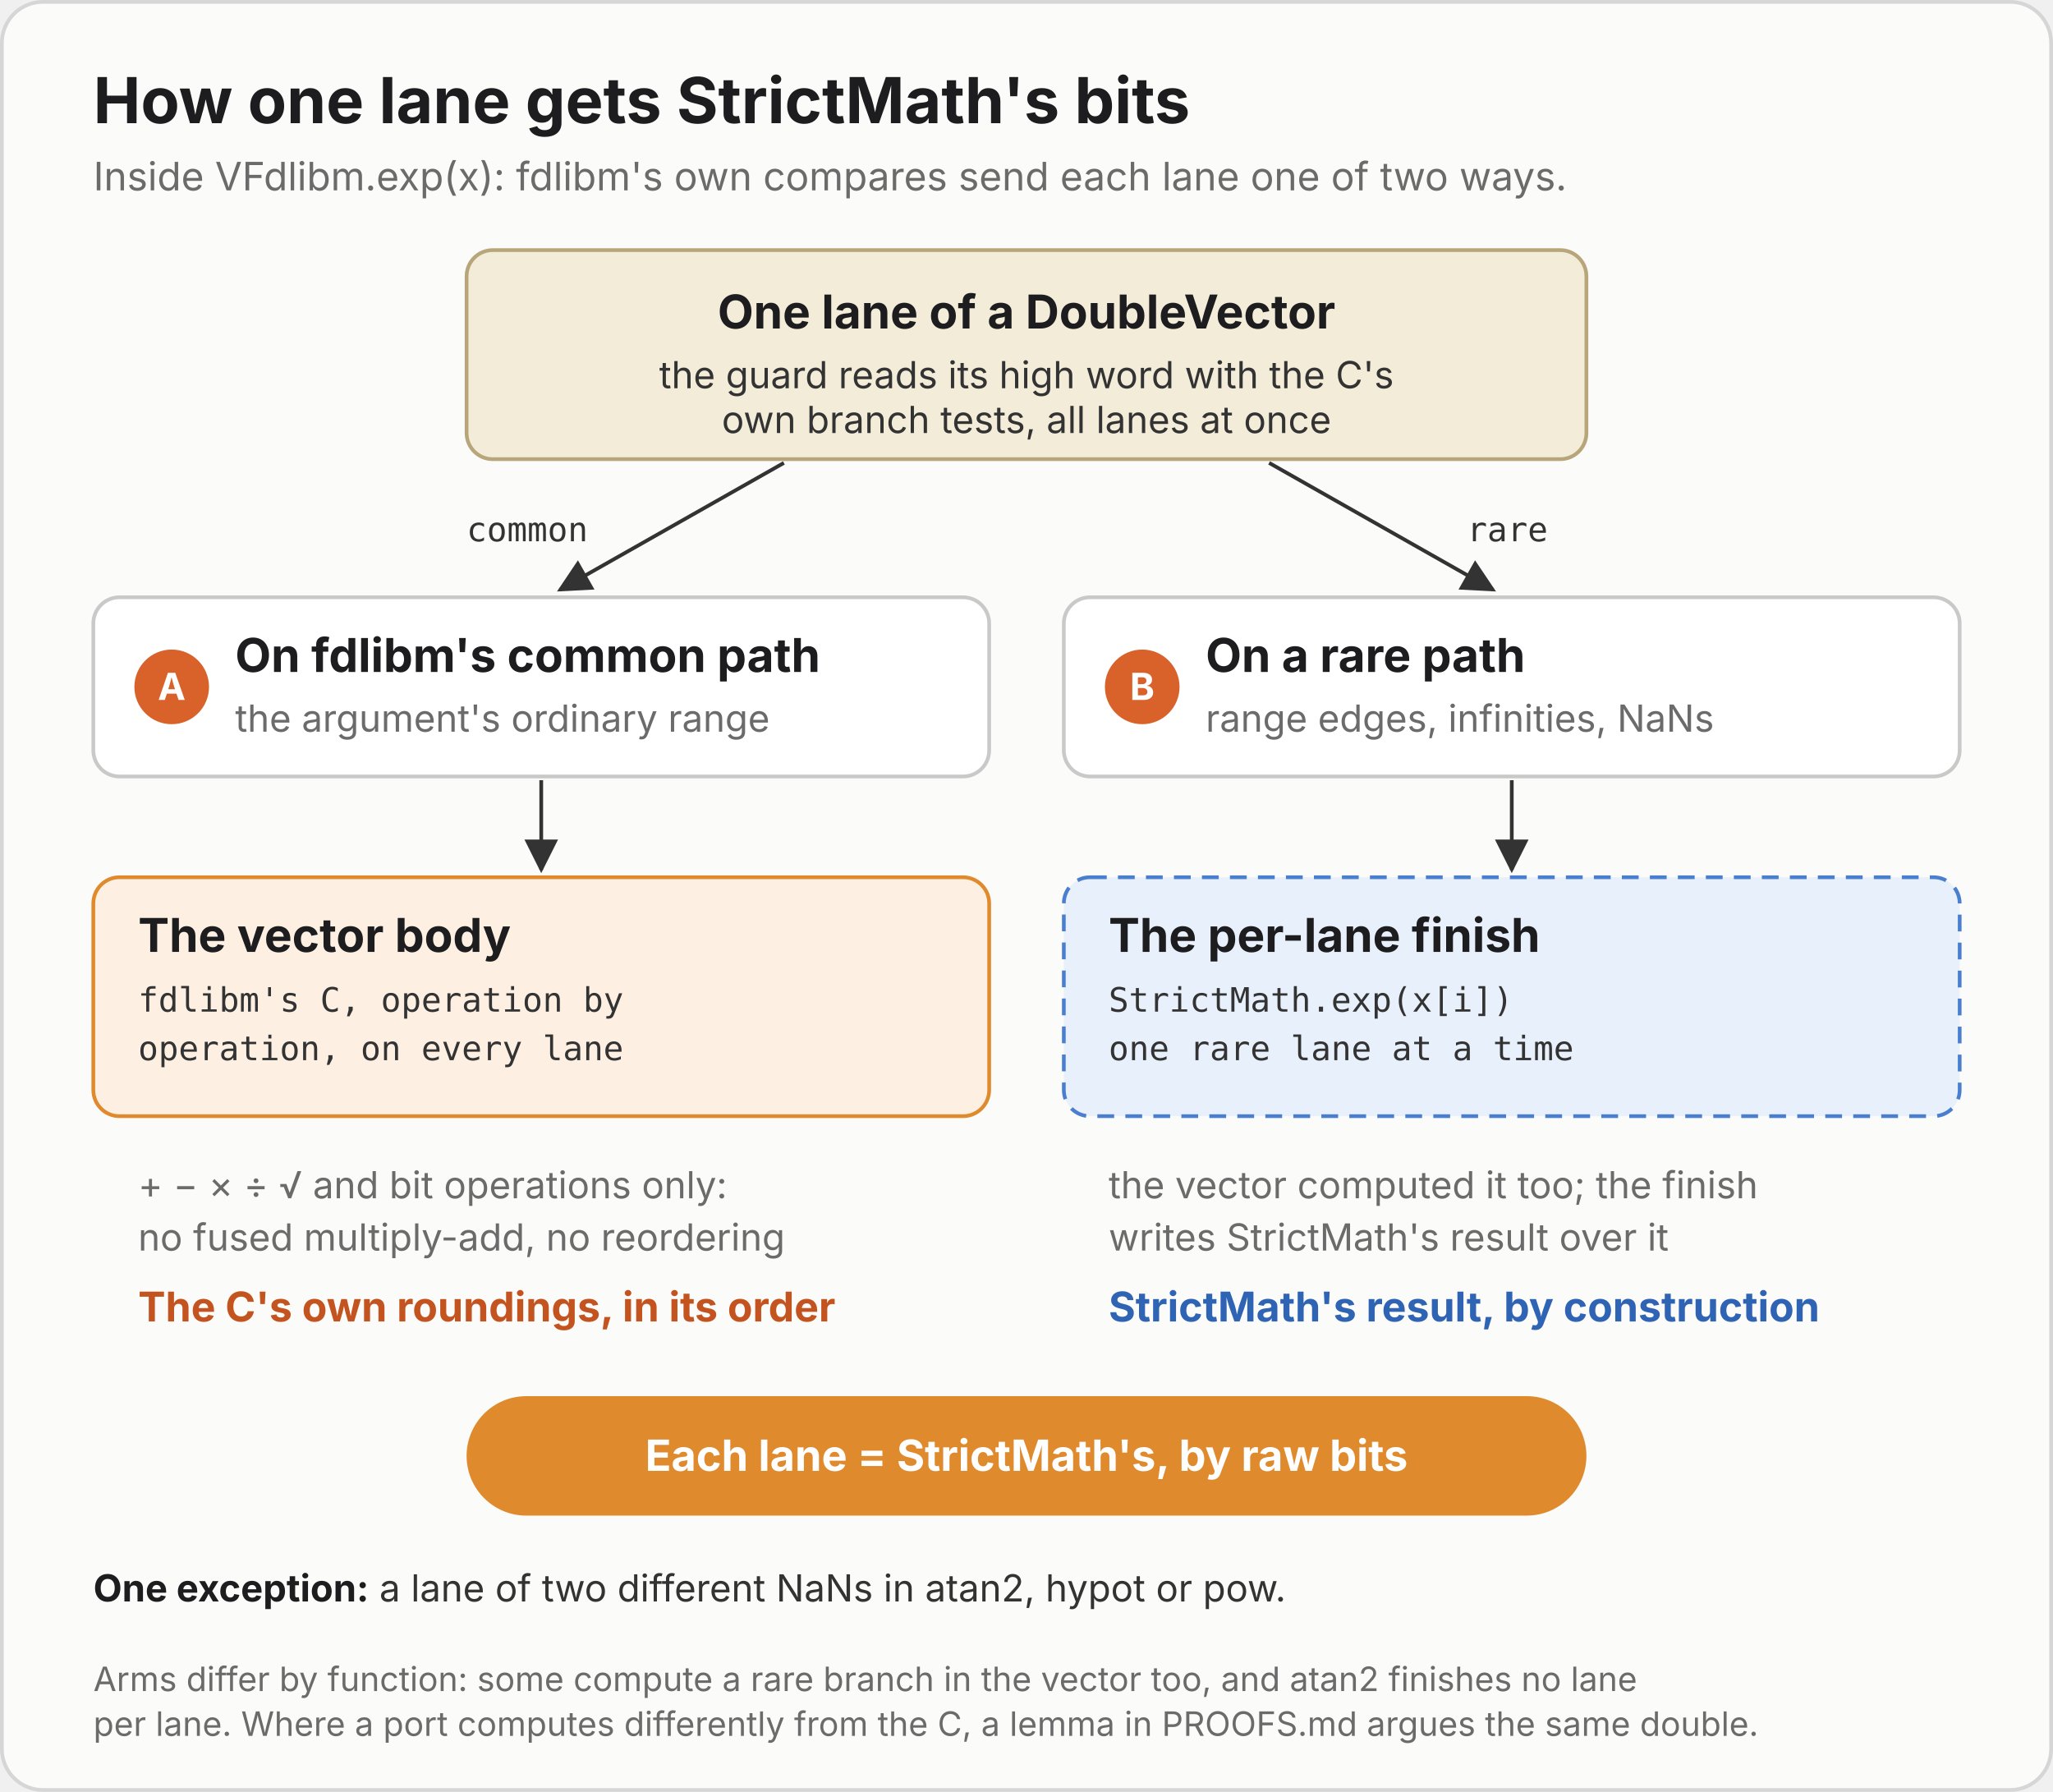
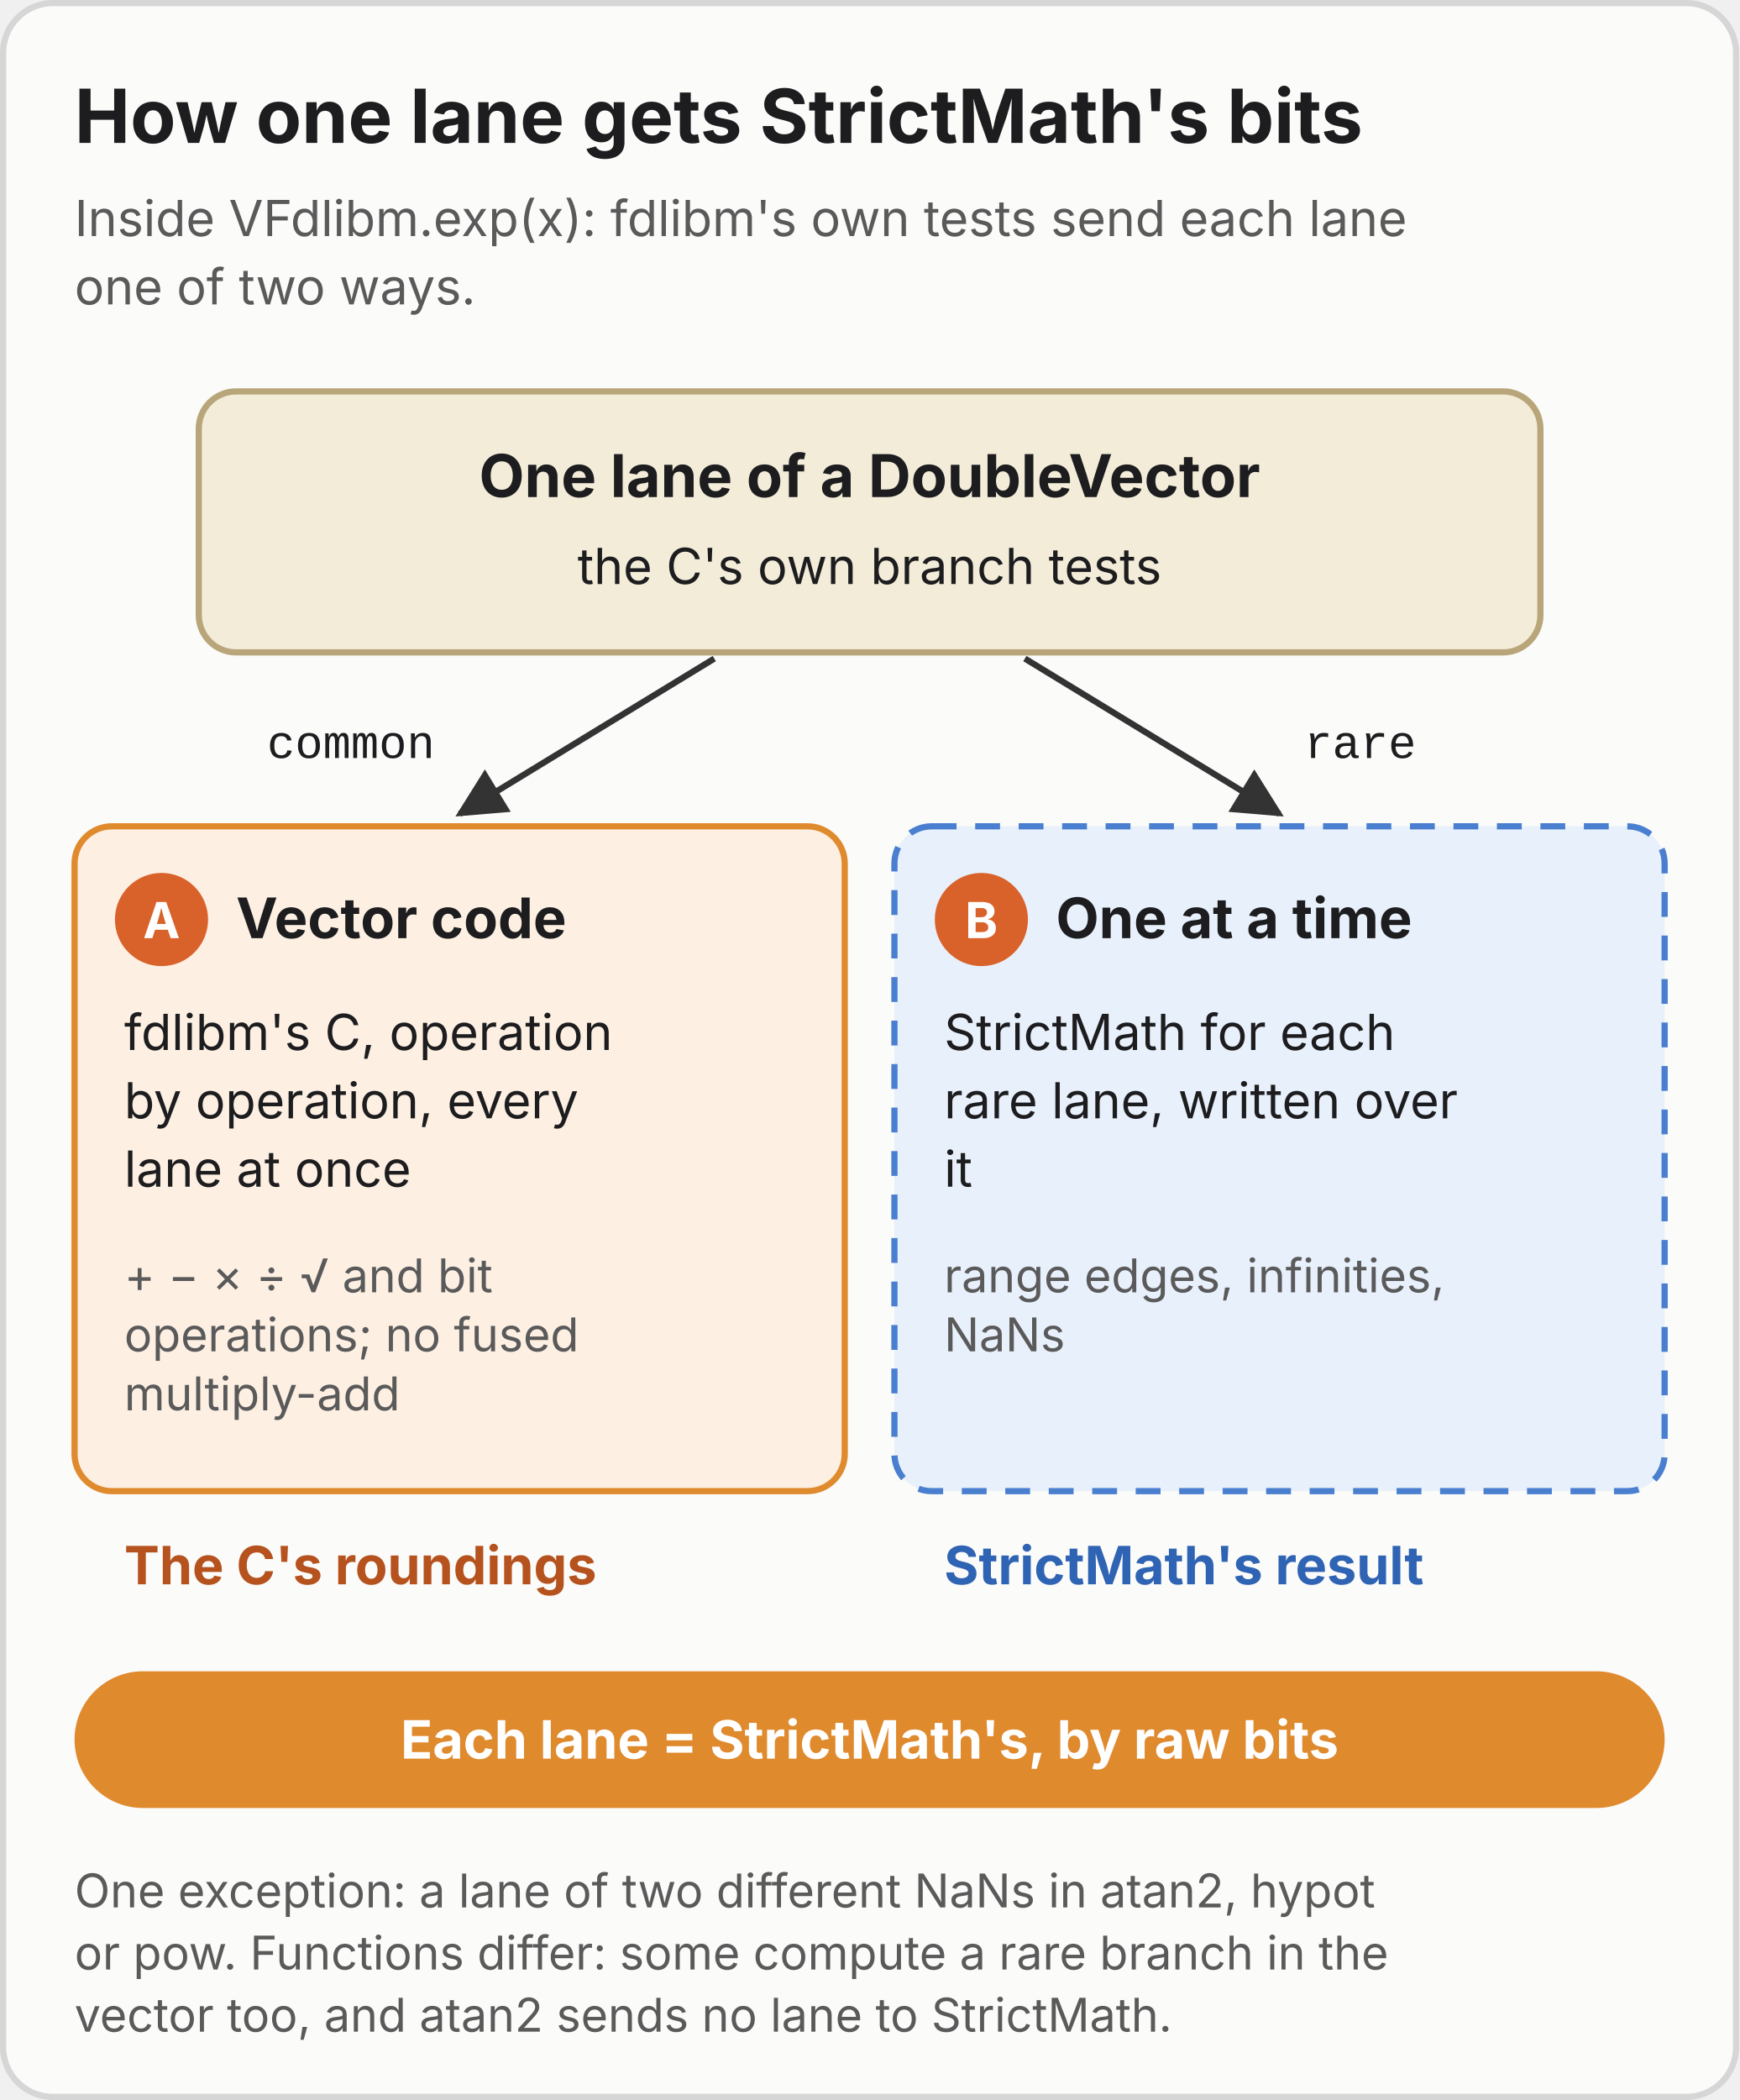
- <svg xmlns="http://www.w3.org/2000/svg" viewBox="0 0 1100 960" role="img" aria-labelledby="t1 d1" font-family="Inter, 'IBM Plex Sans', 'Segoe UI', system-ui, sans-serif">
+ <svg xmlns="http://www.w3.org/2000/svg" viewBox="0 0 560 676" width="560" height="676" role="img" aria-labelledby="t-one-call d-one-call">
  <defs>
-     <marker id="a1" viewBox="0 0 10 10" refX="9" refY="5" markerWidth="9" markerHeight="9" orient="auto-start-reverse">
+     <marker id="arrow-one-call" viewBox="0 0 10 10" refX="9" refY="5" markerWidth="8" markerHeight="8" orient="auto-start-reverse">
      <path d="M0,0 L10,5 L0,10 z" fill="#333" />
    </marker>
-     <style>
-       .ti { font-size: 34px; font-weight: 700; fill: #1d1d1f; }
-       .su { font-size: 21px; fill: #6b6b6b; }
-       .h { font-size: 25px; font-weight: 700; fill: #1d1d1f; }
-       .s { font-size: 20px; fill: #333; }
-       .g { font-size: 20px; fill: #6b6b6b; }
-       .m { font-family: 'JetBrains Mono', 'IBM Plex Mono', ui-monospace, monospace; font-size: 18px; fill: #333; }
-       .cap { font-size: 18px; fill: #6b6b6b; }
-       .ar { stroke: #333; stroke-width: 2; fill: none; marker-end: url(#a1); }
-       .badge { font-size: 20px; font-weight: 700; fill: #fff; }
-     </style>
  </defs>
-   <rect x="1" y="1" width="1098" height="958" rx="22" fill="#fbfbfa" stroke="#d6d6d6" stroke-width="2" />
-   <text x="50" y="66" class="ti">How one lane gets StrictMath's bits</text>
-   <text x="50" y="102" class="su">Inside VFdlibm.exp(x): fdlibm's own compares send each lane one of two ways.</text>
-   <rect x="250" y="134" width="600" height="112" rx="14" fill="#f3ecd9" stroke="#b8a67a" stroke-width="2" />
-   <text x="550" y="176" text-anchor="middle" class="h">One lane of a DoubleVector</text>
-   <text x="550" y="208" text-anchor="middle" class="s">the guard reads its high word with the C's</text>
-   <text x="550" y="232" text-anchor="middle" class="s">own branch tests, all lanes at once</text>
-   <path d="M420,248 L300,316" class="ar" />
-   <text x="250" y="290" class="m">common</text>
-   <path d="M680,248 L800,316" class="ar" />
-   <text x="786" y="290" class="m">rare</text>
-   <rect x="50" y="320" width="480" height="96" rx="14" fill="#ffffff" stroke="#c9c9c9" stroke-width="2" />
-   <circle cx="92" cy="368" r="20" fill="#d9622b" />
-   <text x="92" y="375" text-anchor="middle" class="badge">A</text>
-   <text x="126" y="360" class="h">On fdlibm's common path</text>
-   <text x="126" y="392" class="g">the argument's ordinary range</text>
-   <rect x="570" y="320" width="480" height="96" rx="14" fill="#ffffff" stroke="#c9c9c9" stroke-width="2" />
-   <circle cx="612" cy="368" r="20" fill="#d9622b" />
-   <text x="612" y="375" text-anchor="middle" class="badge">B</text>
-   <text x="646" y="360" class="h">On a rare path</text>
-   <text x="646" y="392" class="g">range edges, infinities, NaNs</text>
-   <path d="M290,418 L290,466" class="ar" />
-   <path d="M810,418 L810,466" class="ar" />
-   <rect x="50" y="470" width="480" height="128" rx="14" fill="#fdf0e3" stroke="#e08a2e" stroke-width="2" />
-   <text x="74" y="510" class="h">The vector body</text>
-   <text x="74" y="542" class="m">fdlibm's C, operation by</text>
-   <text x="74" y="568" class="m">operation, on every lane</text>
-   <rect x="570" y="470" width="480" height="128" rx="14" fill="#e8f0fb" stroke="#4a7fd0" stroke-width="2" stroke-dasharray="9 6" />
-   <text x="594" y="510" class="h">The per-lane finish</text>
-   <text x="594" y="542" class="m">StrictMath.exp(x[i])</text>
-   <text x="594" y="568" class="m">one rare lane at a time</text>
-   <text x="74" y="642" class="g">+ − × ÷ √ and bit operations only:</text>
-   <text x="74" y="670" class="g">no fused multiply-add, no reordering</text>
-   <text x="74" y="708" font-size="22" font-weight="700" fill="#c4541f">The C's own roundings, in its order</text>
-   <text x="594" y="642" class="g">the vector computed it too; the finish</text>
-   <text x="594" y="670" class="g">writes StrictMath's result over it</text>
-   <text x="594" y="708" font-size="22" font-weight="700" fill="#2f63b3">StrictMath's result, by construction</text>
-   <rect x="250" y="748" width="600" height="64" rx="32" fill="#e08a2e" />
-   <text x="550" y="788" text-anchor="middle" font-size="23" font-weight="700" fill="#fff">Each lane = StrictMath's, by raw bits</text>
-   <text x="50" y="858" class="s">
-     <tspan font-weight="700" fill="#1d1d1f">One exception:</tspan> a lane of two different NaNs in atan2, hypot or pow.</text>
-   <text x="50" y="906" class="cap">Arms differ by function: some compute a rare branch in the vector too, and atan2 finishes no lane</text>
-   <text x="50" y="930" class="cap">per lane. Where a port computes differently from the C, a lemma in PROOFS.md argues the same double.</text>
+   <rect x="1" y="1" width="558" height="674" rx="16" fill="#fbfbfa" stroke="#d6d6d6" stroke-width="2" />
+   <text x="24.0" y="46.0" font-family="Inter, 'IBM Plex Sans', 'Segoe UI', Roboto, 'Helvetica Neue', Arial, sans-serif" font-size="24" font-weight="700" fill="#1d1d1f" text-anchor="start">How one lane gets StrictMath's bits</text>
+   <text x="24.0" y="76.0" font-family="Inter, 'IBM Plex Sans', 'Segoe UI', Roboto, 'Helvetica Neue', Arial, sans-serif" font-size="16" font-weight="400" fill="#5a5a5a" text-anchor="start">Inside VFdlibm.exp(x): fdlibm's own tests send each lane</text>
+   <text x="24.0" y="98.0" font-family="Inter, 'IBM Plex Sans', 'Segoe UI', Roboto, 'Helvetica Neue', Arial, sans-serif" font-size="16" font-weight="400" fill="#5a5a5a" text-anchor="start">one of two ways.</text>
+   <rect x="64.0" y="126.0" width="432.0" height="84.0" rx="12" fill="#f3ecd9" stroke="#b8a67a" stroke-width="2" />
+   <text x="280.0" y="160.0" font-family="Inter, 'IBM Plex Sans', 'Segoe UI', Roboto, 'Helvetica Neue', Arial, sans-serif" font-size="19" font-weight="700" fill="#1d1d1f" text-anchor="middle">One lane of a DoubleVector</text>
+   <text x="280.0" y="188.0" font-family="Inter, 'IBM Plex Sans', 'Segoe UI', Roboto, 'Helvetica Neue', Arial, sans-serif" font-size="16" font-weight="400" fill="#1d1d1f" text-anchor="middle">the C's own branch tests</text>
+   <path d="M230.0,212.0 L148.0,262.0" stroke="#333" stroke-width="2" fill="none" marker-end="url(#arrow-one-call)" />
+   <path d="M330.0,212.0 L412.0,262.0" stroke="#333" stroke-width="2" fill="none" marker-end="url(#arrow-one-call)" />
+   <text x="140.0" y="244.0" font-family="'JetBrains Mono', 'IBM Plex Mono', 'SFMono-Regular', Menlo, Consolas, 'Liberation Mono', monospace" font-size="15" font-weight="400" fill="#1d1d1f" text-anchor="end" style="font-variant-ligatures: none; white-space: pre" xml:space="preserve">common</text>
+   <text x="420.0" y="244.0" font-family="'JetBrains Mono', 'IBM Plex Mono', 'SFMono-Regular', Menlo, Consolas, 'Liberation Mono', monospace" font-size="15" font-weight="400" fill="#1d1d1f" text-anchor="start" style="font-variant-ligatures: none; white-space: pre" xml:space="preserve">rare</text>
+   <rect x="24.0" y="266.0" width="248.0" height="214.0" rx="12" fill="#fdf0e3" stroke="#e08a2e" stroke-width="2" />
+   <circle cx="52.0" cy="296.0" r="15" fill="#d9622b" />
+   <text x="52.0" y="302.0" font-family="Inter, 'IBM Plex Sans', 'Segoe UI', Roboto, 'Helvetica Neue', Arial, sans-serif" font-size="16" font-weight="700" fill="#fff" text-anchor="middle">A</text>
+   <text x="76.0" y="302.0" font-family="Inter, 'IBM Plex Sans', 'Segoe UI', Roboto, 'Helvetica Neue', Arial, sans-serif" font-size="18" font-weight="700" fill="#1d1d1f" text-anchor="start">Vector code</text>
+   <text x="40.0" y="338.0" font-family="Inter, 'IBM Plex Sans', 'Segoe UI', Roboto, 'Helvetica Neue', Arial, sans-serif" font-size="16" font-weight="400" fill="#1d1d1f" text-anchor="start">fdlibm's C, operation</text>
+   <text x="40.0" y="360.0" font-family="Inter, 'IBM Plex Sans', 'Segoe UI', Roboto, 'Helvetica Neue', Arial, sans-serif" font-size="16" font-weight="400" fill="#1d1d1f" text-anchor="start">by operation, every</text>
+   <text x="40.0" y="382.0" font-family="Inter, 'IBM Plex Sans', 'Segoe UI', Roboto, 'Helvetica Neue', Arial, sans-serif" font-size="16" font-weight="400" fill="#1d1d1f" text-anchor="start">lane at once</text>
+   <text x="40.0" y="416.0" font-family="Inter, 'IBM Plex Sans', 'Segoe UI', Roboto, 'Helvetica Neue', Arial, sans-serif" font-size="15" font-weight="400" fill="#5a5a5a" text-anchor="start">+ − × ÷ √ and bit</text>
+   <text x="40.0" y="435.0" font-family="Inter, 'IBM Plex Sans', 'Segoe UI', Roboto, 'Helvetica Neue', Arial, sans-serif" font-size="15" font-weight="400" fill="#5a5a5a" text-anchor="start">operations; no fused</text>
+   <text x="40.0" y="454.0" font-family="Inter, 'IBM Plex Sans', 'Segoe UI', Roboto, 'Helvetica Neue', Arial, sans-serif" font-size="15" font-weight="400" fill="#5a5a5a" text-anchor="start">multiply-add</text>
+   <text x="40.0" y="510.0" font-family="Inter, 'IBM Plex Sans', 'Segoe UI', Roboto, 'Helvetica Neue', Arial, sans-serif" font-size="17" font-weight="700" fill="#b5521d" text-anchor="start">The C's roundings</text>
+   <rect x="288.0" y="266.0" width="248.0" height="214.0" rx="12" fill="#e8f0fb" stroke="#4a7fd0" stroke-width="2" stroke-dasharray="8 6" />
+   <circle cx="316.0" cy="296.0" r="15" fill="#d9622b" />
+   <text x="316.0" y="302.0" font-family="Inter, 'IBM Plex Sans', 'Segoe UI', Roboto, 'Helvetica Neue', Arial, sans-serif" font-size="16" font-weight="700" fill="#fff" text-anchor="middle">B</text>
+   <text x="340.0" y="302.0" font-family="Inter, 'IBM Plex Sans', 'Segoe UI', Roboto, 'Helvetica Neue', Arial, sans-serif" font-size="18" font-weight="700" fill="#1d1d1f" text-anchor="start">One at a time</text>
+   <text x="304.0" y="338.0" font-family="Inter, 'IBM Plex Sans', 'Segoe UI', Roboto, 'Helvetica Neue', Arial, sans-serif" font-size="16" font-weight="400" fill="#1d1d1f" text-anchor="start">StrictMath for each</text>
+   <text x="304.0" y="360.0" font-family="Inter, 'IBM Plex Sans', 'Segoe UI', Roboto, 'Helvetica Neue', Arial, sans-serif" font-size="16" font-weight="400" fill="#1d1d1f" text-anchor="start">rare lane, written over</text>
+   <text x="304.0" y="382.0" font-family="Inter, 'IBM Plex Sans', 'Segoe UI', Roboto, 'Helvetica Neue', Arial, sans-serif" font-size="16" font-weight="400" fill="#1d1d1f" text-anchor="start">it</text>
+   <text x="304.0" y="416.0" font-family="Inter, 'IBM Plex Sans', 'Segoe UI', Roboto, 'Helvetica Neue', Arial, sans-serif" font-size="15" font-weight="400" fill="#5a5a5a" text-anchor="start">range edges, infinities,</text>
+   <text x="304.0" y="435.0" font-family="Inter, 'IBM Plex Sans', 'Segoe UI', Roboto, 'Helvetica Neue', Arial, sans-serif" font-size="15" font-weight="400" fill="#5a5a5a" text-anchor="start">NaNs</text>
+   <text x="304.0" y="510.0" font-family="Inter, 'IBM Plex Sans', 'Segoe UI', Roboto, 'Helvetica Neue', Arial, sans-serif" font-size="17" font-weight="700" fill="#2f63b3" text-anchor="start">StrictMath's result</text>
+   <rect x="24.0" y="538.0" width="512.0" height="44.0" rx="22.0" fill="#e08a2e" stroke="#e08a2e" stroke-width="0" />
+   <text x="280.0" y="566.1" font-family="Inter, 'IBM Plex Sans', 'Segoe UI', Roboto, 'Helvetica Neue', Arial, sans-serif" font-size="17" font-weight="700" fill="#fff" text-anchor="middle">Each lane = StrictMath's, by raw bits</text>
+   <text x="24.0" y="614.0" font-family="Inter, 'IBM Plex Sans', 'Segoe UI', Roboto, 'Helvetica Neue', Arial, sans-serif" font-size="15" font-weight="400" fill="#5a5a5a" text-anchor="start">One exception: a lane of two different NaNs in atan2, hypot</text>
+   <text x="24.0" y="634.0" font-family="Inter, 'IBM Plex Sans', 'Segoe UI', Roboto, 'Helvetica Neue', Arial, sans-serif" font-size="15" font-weight="400" fill="#5a5a5a" text-anchor="start">or pow. Functions differ: some compute a rare branch in the</text>
+   <text x="24.0" y="654.0" font-family="Inter, 'IBM Plex Sans', 'Segoe UI', Roboto, 'Helvetica Neue', Arial, sans-serif" font-size="15" font-weight="400" fill="#5a5a5a" text-anchor="start">vector too, and atan2 sends no lane to StrictMath.</text>
</svg>
